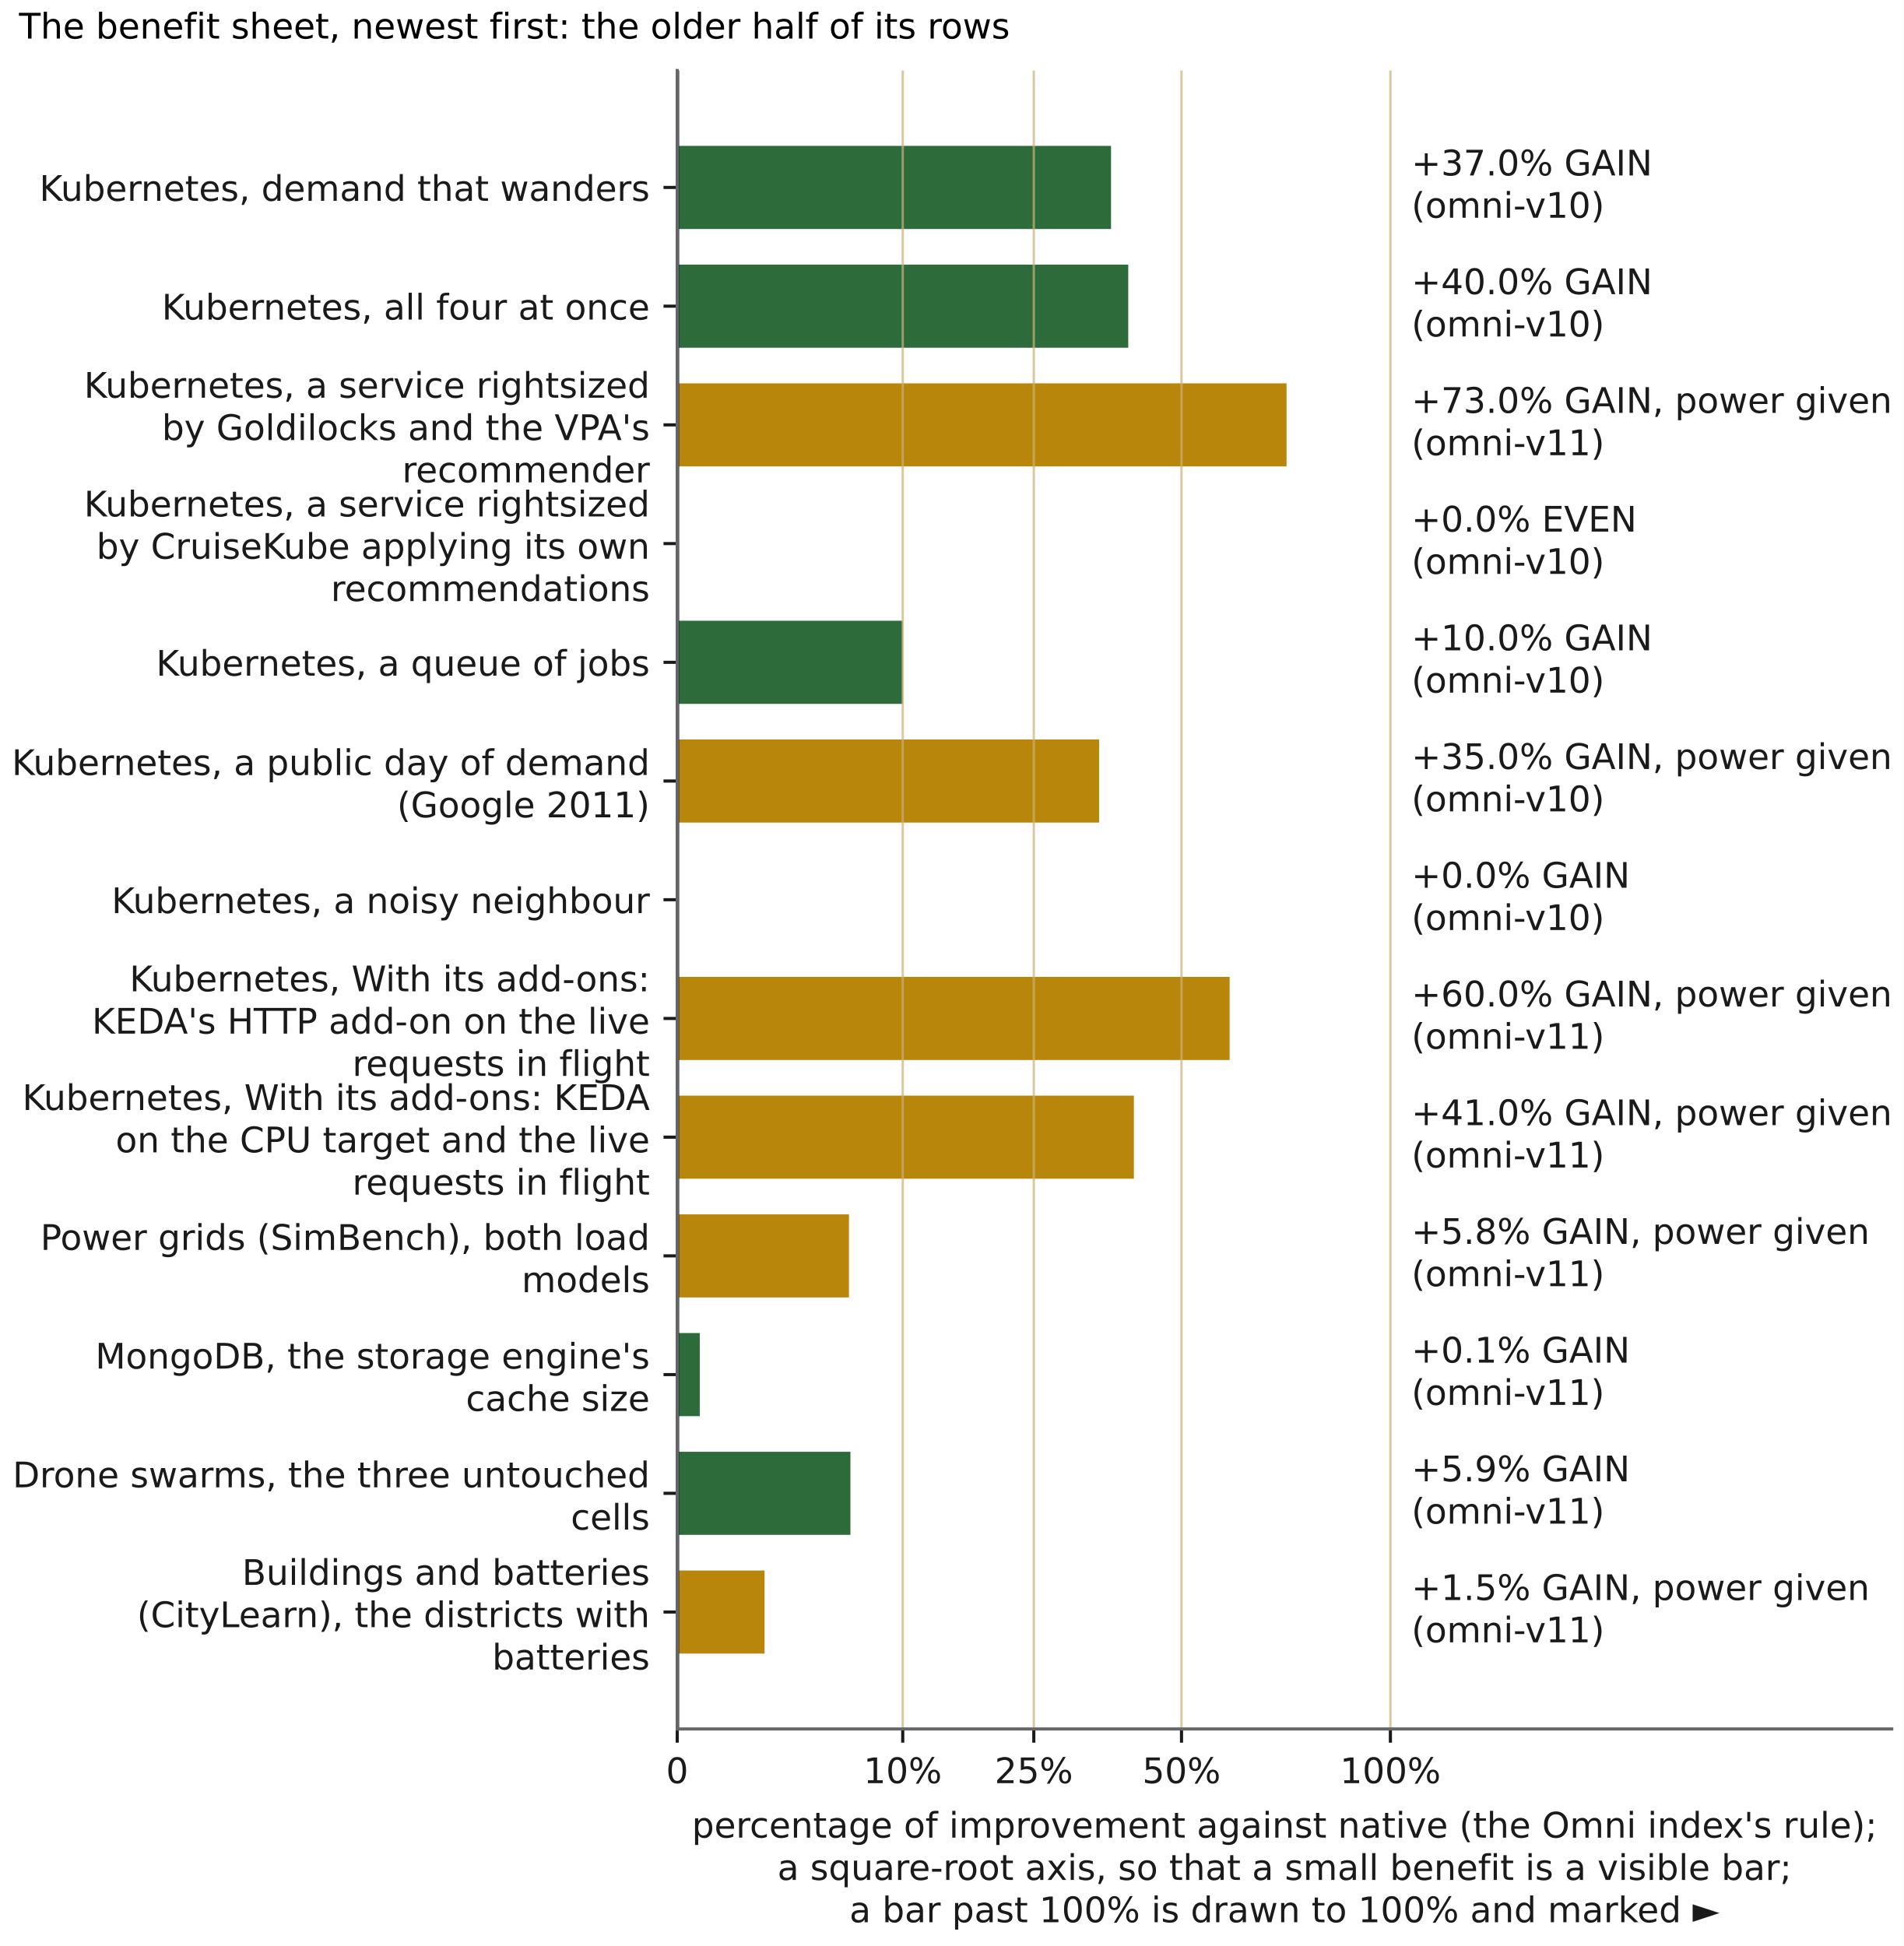
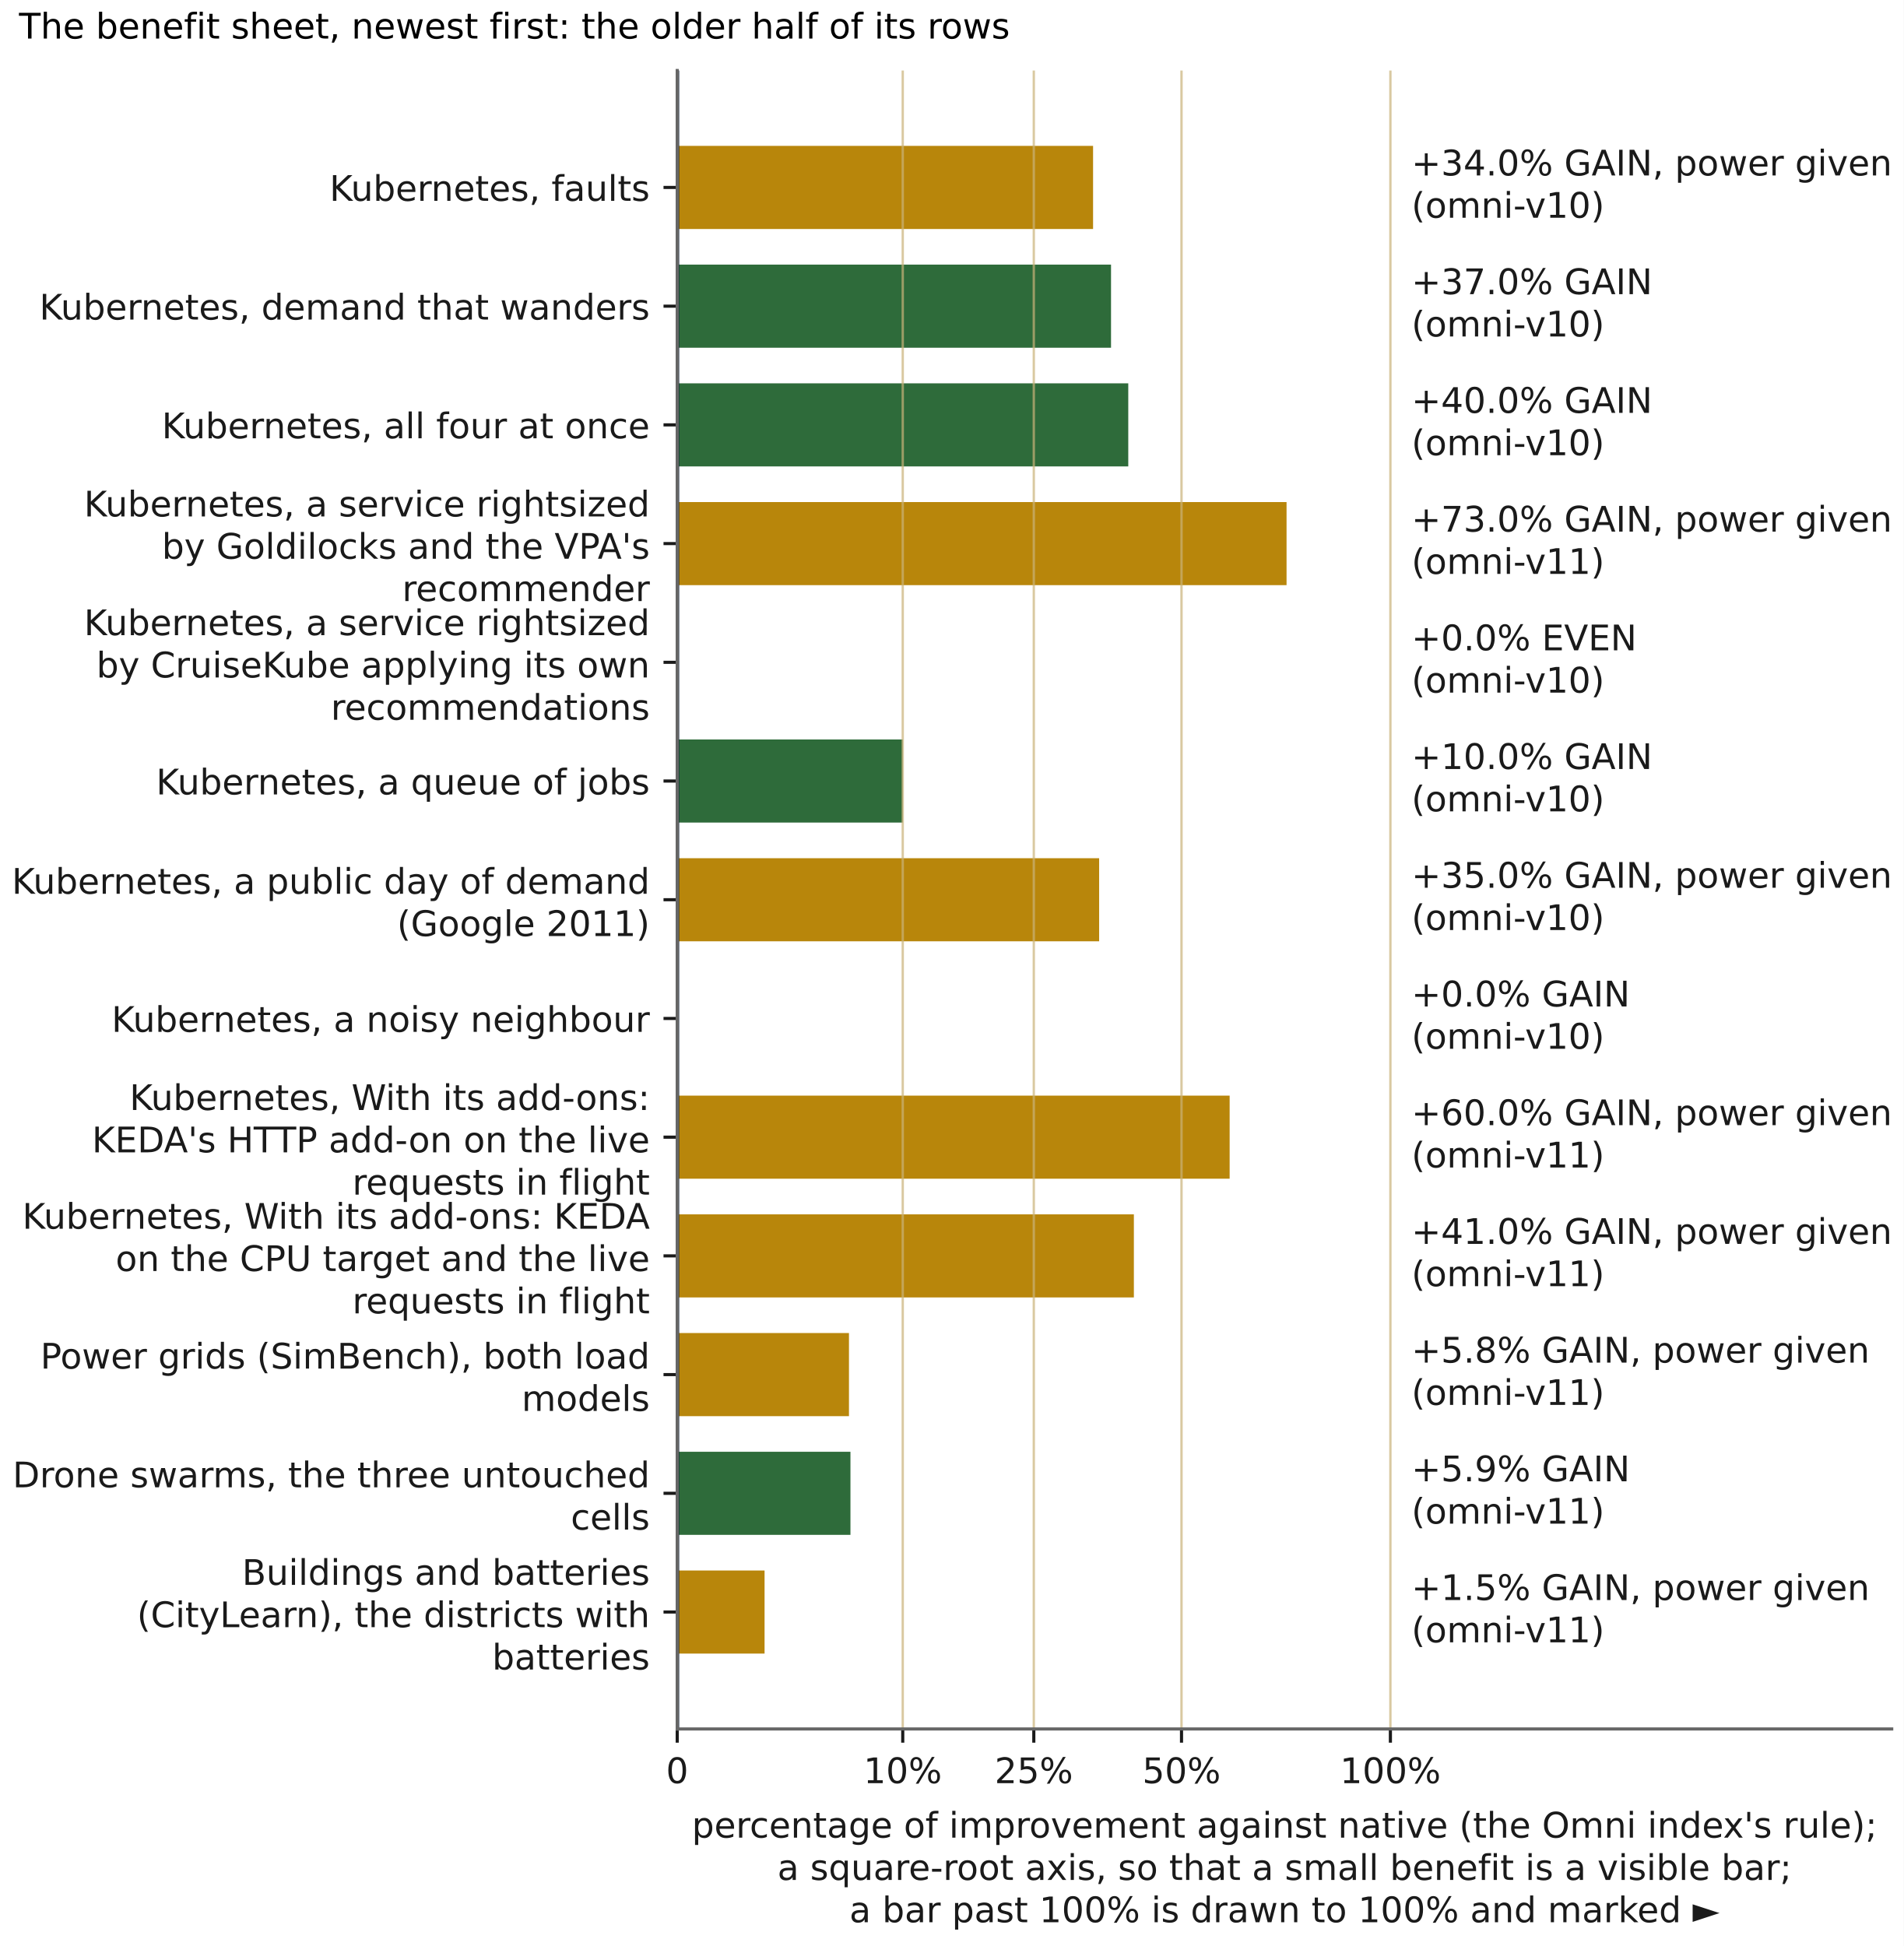
<svg xmlns="http://www.w3.org/2000/svg" xmlns:xlink="http://www.w3.org/1999/xlink" width="486pt" height="496.8pt" viewBox="0 0 486 496.8" version="1.1">
  <defs>
    <style type="text/css">*{stroke-linejoin: round; stroke-linecap: butt}</style>
  </defs>
  <g id="figure_1">
    <g id="patch_1">
      <path d="M 0 496.8  L 486 496.8  L 486 0  L 0 0  z " style="fill: #ffffff" />
    </g>
    <g id="axes_1">
      <g id="patch_2">
        <path d="M 172.886 441.392  L 482.932 441.392  L 482.932 18.001  L 172.886 18.001  z " style="fill: #ffffff" />
      </g>
      <g id="patch_3">
        <path d="M 172.886 422.147  L 195.185 422.147  L 195.185 400.932  L 172.886 400.932  z " clip-path="url(#pd6b0d7f72b)" style="fill: #b8860b" />
      </g>
      <g id="patch_4">
        <path d="M 172.886 391.84  L 217.11 391.84  L 217.11 370.625  L 172.886 370.625  z " clip-path="url(#pd6b0d7f72b)" style="fill: #2e6b3a" />
      </g>
      <g id="patch_5">
-         <path d="M 172.886 361.533  L 178.644 361.533  L 178.644 340.318  L 172.886 340.318  z " clip-path="url(#pd6b0d7f72b)" style="fill: #2e6b3a" />
+         <path d="M 172.886 361.533  L 216.733 361.533  L 216.733 340.318  L 172.886 340.318  z " clip-path="url(#pd6b0d7f72b)" style="fill: #b8860b" />
      </g>
      <g id="patch_6">
-         <path d="M 172.886 331.226  L 216.733 331.226  L 216.733 310.011  L 172.886 310.011  z " clip-path="url(#pd6b0d7f72b)" style="fill: #b8860b" />
+         <path d="M 172.886 331.226  L 289.465 331.226  L 289.465 310.011  L 172.886 310.011  z " clip-path="url(#pd6b0d7f72b)" style="fill: #b8860b" />
      </g>
      <g id="patch_7">
-         <path d="M 172.886 300.919  L 289.465 300.919  L 289.465 279.704  L 172.886 279.704  z " clip-path="url(#pd6b0d7f72b)" style="fill: #b8860b" />
+         <path d="M 172.886 300.919  L 313.913 300.919  L 313.913 279.704  L 172.886 279.704  z " clip-path="url(#pd6b0d7f72b)" style="fill: #b8860b" />
      </g>
      <g id="patch_8">
-         <path d="M 172.886 270.612  L 313.913 270.612  L 313.913 249.397  L 172.886 249.397  z " clip-path="url(#pd6b0d7f72b)" style="fill: #b8860b" />
+         <path d="M 172.886 270.612  L 172.886 270.612  L 172.886 249.397  L 172.886 249.397  z " clip-path="url(#pd6b0d7f72b)" style="fill: #2e6b3a" />
      </g>
      <g id="patch_9">
-         <path d="M 172.886 240.304  L 172.886 240.304  L 172.886 219.089  L 172.886 219.089  z " clip-path="url(#pd6b0d7f72b)" style="fill: #2e6b3a" />
+         <path d="M 172.886 240.304  L 280.597 240.304  L 280.597 219.089  L 172.886 219.089  z " clip-path="url(#pd6b0d7f72b)" style="fill: #b8860b" />
      </g>
      <g id="patch_10">
-         <path d="M 172.886 209.997  L 280.597 209.997  L 280.597 188.782  L 172.886 188.782  z " clip-path="url(#pd6b0d7f72b)" style="fill: #b8860b" />
+         <path d="M 172.886 209.997  L 230.46 209.997  L 230.46 188.782  L 172.886 188.782  z " clip-path="url(#pd6b0d7f72b)" style="fill: #2e6b3a" />
      </g>
      <g id="patch_11">
-         <path d="M 172.886 179.69  L 230.46 179.69  L 230.46 158.475  L 172.886 158.475  z " clip-path="url(#pd6b0d7f72b)" style="fill: #2e6b3a" />
+         <path d="M 172.886 179.69  L 172.886 179.69  L 172.886 158.475  L 172.886 158.475  z " clip-path="url(#pd6b0d7f72b)" style="fill: #666666" />
      </g>
      <g id="patch_12">
-         <path d="M 172.886 149.383  L 172.886 149.383  L 172.886 128.168  L 172.886 128.168  z " clip-path="url(#pd6b0d7f72b)" style="fill: #666666" />
+         <path d="M 172.886 149.383  L 328.443 149.383  L 328.443 128.168  L 172.886 128.168  z " clip-path="url(#pd6b0d7f72b)" style="fill: #b8860b" />
      </g>
      <g id="patch_13">
-         <path d="M 172.886 119.076  L 328.443 119.076  L 328.443 97.861  L 172.886 97.861  z " clip-path="url(#pd6b0d7f72b)" style="fill: #b8860b" />
+         <path d="M 172.886 119.076  L 288.034 119.076  L 288.034 97.861  L 172.886 97.861  z " clip-path="url(#pd6b0d7f72b)" style="fill: #2e6b3a" />
      </g>
      <g id="patch_14">
-         <path d="M 172.886 88.769  L 288.034 88.769  L 288.034 67.554  L 172.886 67.554  z " clip-path="url(#pd6b0d7f72b)" style="fill: #2e6b3a" />
+         <path d="M 172.886 88.769  L 283.632 88.769  L 283.632 67.554  L 172.886 67.554  z " clip-path="url(#pd6b0d7f72b)" style="fill: #2e6b3a" />
      </g>
      <g id="patch_15">
-         <path d="M 172.886 58.461  L 283.632 58.461  L 283.632 37.246  L 172.886 37.246  z " clip-path="url(#pd6b0d7f72b)" style="fill: #2e6b3a" />
+         <path d="M 172.886 58.461  L 279.048 58.461  L 279.048 37.246  L 172.886 37.246  z " clip-path="url(#pd6b0d7f72b)" style="fill: #b8860b" />
      </g>
      <g id="matplotlib.axis_1">
        <g id="xtick_1">
          <g id="line2d_1">
            <path d="M 172.886 441.392  L 172.886 18.001  " clip-path="url(#pd6b0d7f72b)" style="fill: none; stroke: #c9b27a; stroke-opacity: 0.7; stroke-width: 0.6; stroke-linecap: square" />
          </g>
          <g id="line2d_2">
            <defs>
              <path id="m814b2a8047" d="M 0 0  L 0 3.5  " style="stroke: #1a1a1a; stroke-width: 0.8" />
            </defs>
            <g>
              <use xlink:href="#m814b2a8047" x="172.886" y="441.392" style="fill: #1a1a1a; stroke: #1a1a1a; stroke-width: 0.8" />
            </g>
          </g>
          <g id="text_1">
            <text style="font-size: 9px; font-family: 'DejaVu Sans'; text-anchor: middle; fill: #1a1a1a" x="172.886" y="455.23" transform="rotate(-0 172.8862 455.2303)">0</text>
          </g>
        </g>
        <g id="xtick_2">
          <g id="line2d_3">
            <path d="M 230.46 441.392  L 230.46 18.001  " clip-path="url(#pd6b0d7f72b)" style="fill: none; stroke: #c9b27a; stroke-opacity: 0.7; stroke-width: 0.6; stroke-linecap: square" />
          </g>
          <g id="line2d_4">
            <g>
              <use xlink:href="#m814b2a8047" x="230.46" y="441.392" style="fill: #1a1a1a; stroke: #1a1a1a; stroke-width: 0.8" />
            </g>
          </g>
          <g id="text_2">
            <text style="font-size: 9px; font-family: 'DejaVu Sans'; text-anchor: middle; fill: #1a1a1a" x="230.46" y="455.23" transform="rotate(-0 230.4603 455.2303)">10%</text>
          </g>
        </g>
        <g id="xtick_3">
          <g id="line2d_5">
            <path d="M 263.919 441.392  L 263.919 18.001  " clip-path="url(#pd6b0d7f72b)" style="fill: none; stroke: #c9b27a; stroke-opacity: 0.7; stroke-width: 0.6; stroke-linecap: square" />
          </g>
          <g id="line2d_6">
            <g>
              <use xlink:href="#m814b2a8047" x="263.919" y="441.392" style="fill: #1a1a1a; stroke: #1a1a1a; stroke-width: 0.8" />
            </g>
          </g>
          <g id="text_3">
            <text style="font-size: 9px; font-family: 'DejaVu Sans'; text-anchor: middle; fill: #1a1a1a" x="263.919" y="455.23" transform="rotate(-0 263.9189 455.2303)">25%</text>
          </g>
        </g>
        <g id="xtick_4">
          <g id="line2d_7">
            <path d="M 301.626 441.392  L 301.626 18.001  " clip-path="url(#pd6b0d7f72b)" style="fill: none; stroke: #c9b27a; stroke-opacity: 0.7; stroke-width: 0.6; stroke-linecap: square" />
          </g>
          <g id="line2d_8">
            <g>
              <use xlink:href="#m814b2a8047" x="301.626" y="441.392" style="fill: #1a1a1a; stroke: #1a1a1a; stroke-width: 0.8" />
            </g>
          </g>
          <g id="text_4">
            <text style="font-size: 9px; font-family: 'DejaVu Sans'; text-anchor: middle; fill: #1a1a1a" x="301.626" y="455.23" transform="rotate(-0 301.6258 455.2303)">50%</text>
          </g>
        </g>
        <g id="xtick_5">
          <g id="line2d_9">
            <path d="M 354.952 441.392  L 354.952 18.001  " clip-path="url(#pd6b0d7f72b)" style="fill: none; stroke: #c9b27a; stroke-opacity: 0.7; stroke-width: 0.6; stroke-linecap: square" />
          </g>
          <g id="line2d_10">
            <g>
              <use xlink:href="#m814b2a8047" x="354.952" y="441.392" style="fill: #1a1a1a; stroke: #1a1a1a; stroke-width: 0.8" />
            </g>
          </g>
          <g id="text_5">
            <text style="font-size: 9px; font-family: 'DejaVu Sans'; text-anchor: middle; fill: #1a1a1a" x="354.952" y="455.23" transform="rotate(-0 354.9515 455.2303)">100%</text>
          </g>
        </g>
        <g id="text_6">
          <text style="font-size: 9px; font-family: 'DejaVu Sans'; fill: #1a1a1a" transform="translate(176.6235 469.1318)">percentage of improvement against native (the Omni index's rule);</text>
          <text style="font-size: 9px; font-family: 'DejaVu Sans'; fill: #1a1a1a" transform="translate(198.459 479.9343)">a square-root axis, so that a small benefit is a visible bar;</text>
          <text style="font-size: 9px; font-family: 'DejaVu Sans'; fill: #1a1a1a" transform="translate(216.8352 490.7368)">a bar past 100% is drawn to 100% and marked ►</text>
        </g>
      </g>
      <g id="matplotlib.axis_2">
        <g id="ytick_1">
          <g id="line2d_11">
            <defs>
              <path id="m31e56b5a68" d="M 0 0  L -3.5 0  " style="stroke: #1a1a1a; stroke-width: 0.8" />
            </defs>
            <g>
              <use xlink:href="#m31e56b5a68" x="172.886" y="411.54" style="fill: #1a1a1a; stroke: #1a1a1a; stroke-width: 0.8" />
            </g>
          </g>
          <g id="text_7">
            <text style="font-size: 9px; font-family: 'DejaVu Sans'; fill: #1a1a1a" transform="translate(61.7843 404.6071)">Buildings and batteries</text>
            <text style="font-size: 9px; font-family: 'DejaVu Sans'; fill: #1a1a1a" transform="translate(34.96711 415.4096)">(CityLearn), the districts with</text>
            <text style="font-size: 9px; font-family: 'DejaVu Sans'; fill: #1a1a1a" transform="translate(125.6365 426.212)">batteries</text>
          </g>
        </g>
        <g id="ytick_2">
          <g id="line2d_12">
            <g>
              <use xlink:href="#m31e56b5a68" x="172.886" y="381.233" style="fill: #1a1a1a; stroke: #1a1a1a; stroke-width: 0.8" />
            </g>
          </g>
          <g id="text_8">
            <text style="font-size: 9px; font-family: 'DejaVu Sans'; fill: #1a1a1a" transform="translate(3.21399 379.7012)">Drone swarms, the three untouched</text>
            <text style="font-size: 9px; font-family: 'DejaVu Sans'; fill: #1a1a1a" transform="translate(145.7107 390.5036)">cells</text>
          </g>
        </g>
        <g id="ytick_3">
          <g id="line2d_13">
            <g>
              <use xlink:href="#m31e56b5a68" x="172.886" y="350.926" style="fill: #1a1a1a; stroke: #1a1a1a; stroke-width: 0.8" />
            </g>
          </g>
          <g id="text_9">
-             <text style="font-size: 9px; font-family: 'DejaVu Sans'; fill: #1a1a1a" transform="translate(24.32462 349.394)">MongoDB, the storage engine's</text>
-             <text style="font-size: 9px; font-family: 'DejaVu Sans'; fill: #1a1a1a" transform="translate(118.9216 360.1965)">cache size</text>
+             <text style="font-size: 9px; font-family: 'DejaVu Sans'; fill: #1a1a1a" transform="translate(10.29727 349.394)">Power grids (SimBench), both load</text>
+             <text style="font-size: 9px; font-family: 'DejaVu Sans'; fill: #1a1a1a" transform="translate(133.1726 360.1965)">models</text>
          </g>
        </g>
        <g id="ytick_4">
          <g id="line2d_14">
            <g>
              <use xlink:href="#m31e56b5a68" x="172.886" y="320.618" style="fill: #1a1a1a; stroke: #1a1a1a; stroke-width: 0.8" />
            </g>
          </g>
          <g id="text_10">
-             <text style="font-size: 9px; font-family: 'DejaVu Sans'; fill: #1a1a1a" transform="translate(10.29727 319.0869)">Power grids (SimBench), both load</text>
-             <text style="font-size: 9px; font-family: 'DejaVu Sans'; fill: #1a1a1a" transform="translate(133.1726 329.8893)">models</text>
+             <text style="font-size: 9px; font-family: 'DejaVu Sans'; fill: #1a1a1a" transform="translate(5.681959 313.6856)">Kubernetes, With its add-ons: KEDA</text>
+             <text style="font-size: 9px; font-family: 'DejaVu Sans'; fill: #1a1a1a" transform="translate(29.51227 324.4881)">on the CPU target and the live</text>
+             <text style="font-size: 9px; font-family: 'DejaVu Sans'; fill: #1a1a1a" transform="translate(89.94727 335.2906)">requests in flight</text>
          </g>
        </g>
        <g id="ytick_5">
          <g id="line2d_15">
            <g>
              <use xlink:href="#m31e56b5a68" x="172.886" y="290.311" style="fill: #1a1a1a; stroke: #1a1a1a; stroke-width: 0.8" />
            </g>
          </g>
          <g id="text_11">
-             <text style="font-size: 9px; font-family: 'DejaVu Sans'; fill: #1a1a1a" transform="translate(5.681959 283.3785)">Kubernetes, With its add-ons: KEDA</text>
-             <text style="font-size: 9px; font-family: 'DejaVu Sans'; fill: #1a1a1a" transform="translate(29.51227 294.1809)">on the CPU target and the live</text>
+             <text style="font-size: 9px; font-family: 'DejaVu Sans'; fill: #1a1a1a" transform="translate(33.06024 283.3785)">Kubernetes, With its add-ons:</text>
+             <text style="font-size: 9px; font-family: 'DejaVu Sans'; fill: #1a1a1a" transform="translate(23.45977 294.1809)">KEDA's HTTP add-on on the live</text>
            <text style="font-size: 9px; font-family: 'DejaVu Sans'; fill: #1a1a1a" transform="translate(89.94727 304.9834)">requests in flight</text>
          </g>
        </g>
        <g id="ytick_6">
          <g id="line2d_16">
            <g>
              <use xlink:href="#m31e56b5a68" x="172.886" y="260.004" style="fill: #1a1a1a; stroke: #1a1a1a; stroke-width: 0.8" />
            </g>
          </g>
          <g id="text_12">
-             <text style="font-size: 9px; font-family: 'DejaVu Sans'; fill: #1a1a1a" transform="translate(33.06024 253.0713)">Kubernetes, With its add-ons:</text>
-             <text style="font-size: 9px; font-family: 'DejaVu Sans'; fill: #1a1a1a" transform="translate(23.45977 263.8738)">KEDA's HTTP add-on on the live</text>
-             <text style="font-size: 9px; font-family: 'DejaVu Sans'; fill: #1a1a1a" transform="translate(89.94727 274.6763)">requests in flight</text>
+             <text style="font-size: 9px; font-family: 'DejaVu Sans'; text-anchor: end; fill: #1a1a1a" x="165.886" y="263.423" transform="rotate(-0 165.8862 263.4234)">Kubernetes, a noisy neighbour</text>
          </g>
        </g>
        <g id="ytick_7">
          <g id="line2d_17">
            <g>
              <use xlink:href="#m31e56b5a68" x="172.886" y="229.697" style="fill: #1a1a1a; stroke: #1a1a1a; stroke-width: 0.8" />
            </g>
          </g>
          <g id="text_13">
-             <text style="font-size: 9px; font-family: 'DejaVu Sans'; text-anchor: end; fill: #1a1a1a" x="165.886" y="233.116" transform="rotate(-0 165.8862 233.1162)">Kubernetes, a noisy neighbour</text>
+             <text style="font-size: 9px; font-family: 'DejaVu Sans'; fill: #1a1a1a" transform="translate(3.00024 228.1654)">Kubernetes, a public day of demand</text>
+             <text style="font-size: 9px; font-family: 'DejaVu Sans'; fill: #1a1a1a" transform="translate(101.359 238.9679)">(Google 2011)</text>
          </g>
        </g>
        <g id="ytick_8">
          <g id="line2d_18">
            <g>
              <use xlink:href="#m31e56b5a68" x="172.886" y="199.39" style="fill: #1a1a1a; stroke: #1a1a1a; stroke-width: 0.8" />
            </g>
          </g>
          <g id="text_14">
-             <text style="font-size: 9px; font-family: 'DejaVu Sans'; fill: #1a1a1a" transform="translate(3.00024 197.8583)">Kubernetes, a public day of demand</text>
-             <text style="font-size: 9px; font-family: 'DejaVu Sans'; fill: #1a1a1a" transform="translate(101.359 208.6607)">(Google 2011)</text>
+             <text style="font-size: 9px; font-family: 'DejaVu Sans'; text-anchor: end; fill: #1a1a1a" x="165.886" y="202.809" transform="rotate(-0 165.8862 202.809)">Kubernetes, a queue of jobs</text>
          </g>
        </g>
        <g id="ytick_9">
          <g id="line2d_19">
            <g>
              <use xlink:href="#m31e56b5a68" x="172.886" y="169.083" style="fill: #1a1a1a; stroke: #1a1a1a; stroke-width: 0.8" />
            </g>
          </g>
          <g id="text_15">
-             <text style="font-size: 9px; font-family: 'DejaVu Sans'; text-anchor: end; fill: #1a1a1a" x="165.886" y="172.502" transform="rotate(-0 165.8862 172.5019)">Kubernetes, a queue of jobs</text>
+             <text style="font-size: 9px; font-family: 'DejaVu Sans'; fill: #1a1a1a" transform="translate(21.43336 162.1499)">Kubernetes, a service rightsized</text>
+             <text style="font-size: 9px; font-family: 'DejaVu Sans'; fill: #1a1a1a" transform="translate(24.60587 172.9523)">by CruiseKube applying its own</text>
+             <text style="font-size: 9px; font-family: 'DejaVu Sans'; fill: #1a1a1a" transform="translate(84.46008 183.7548)">recommendations</text>
          </g>
        </g>
        <g id="ytick_10">
          <g id="line2d_20">
            <g>
              <use xlink:href="#m31e56b5a68" x="172.886" y="138.775" style="fill: #1a1a1a; stroke: #1a1a1a; stroke-width: 0.8" />
            </g>
          </g>
          <g id="text_16">
            <text style="font-size: 9px; font-family: 'DejaVu Sans'; fill: #1a1a1a" transform="translate(21.43336 131.8427)">Kubernetes, a service rightsized</text>
-             <text style="font-size: 9px; font-family: 'DejaVu Sans'; fill: #1a1a1a" transform="translate(24.60587 142.6452)">by CruiseKube applying its own</text>
-             <text style="font-size: 9px; font-family: 'DejaVu Sans'; fill: #1a1a1a" transform="translate(84.46008 153.4476)">recommendations</text>
+             <text style="font-size: 9px; font-family: 'DejaVu Sans'; fill: #1a1a1a" transform="translate(41.32477 142.6452)">by Goldilocks and the VPA's</text>
+             <text style="font-size: 9px; font-family: 'DejaVu Sans'; fill: #1a1a1a" transform="translate(102.6654 153.4476)">recommender</text>
          </g>
        </g>
        <g id="ytick_11">
          <g id="line2d_21">
            <g>
              <use xlink:href="#m31e56b5a68" x="172.886" y="108.468" style="fill: #1a1a1a; stroke: #1a1a1a; stroke-width: 0.8" />
            </g>
          </g>
          <g id="text_17">
-             <text style="font-size: 9px; font-family: 'DejaVu Sans'; fill: #1a1a1a" transform="translate(21.43336 101.5356)">Kubernetes, a service rightsized</text>
-             <text style="font-size: 9px; font-family: 'DejaVu Sans'; fill: #1a1a1a" transform="translate(41.32477 112.338)">by Goldilocks and the VPA's</text>
-             <text style="font-size: 9px; font-family: 'DejaVu Sans'; fill: #1a1a1a" transform="translate(102.6654 123.1405)">recommender</text>
+             <text style="font-size: 9px; font-family: 'DejaVu Sans'; text-anchor: end; fill: #1a1a1a" x="165.886" y="111.888" transform="rotate(-0 165.8862 111.8876)">Kubernetes, all four at once</text>
          </g>
        </g>
        <g id="ytick_12">
          <g id="line2d_22">
            <g>
              <use xlink:href="#m31e56b5a68" x="172.886" y="78.161" style="fill: #1a1a1a; stroke: #1a1a1a; stroke-width: 0.8" />
            </g>
          </g>
          <g id="text_18">
-             <text style="font-size: 9px; font-family: 'DejaVu Sans'; text-anchor: end; fill: #1a1a1a" x="165.886" y="81.58" transform="rotate(-0 165.8862 81.58042)">Kubernetes, all four at once</text>
+             <text style="font-size: 9px; font-family: 'DejaVu Sans'; text-anchor: end; fill: #1a1a1a" x="165.886" y="81.58" transform="rotate(-0 165.8862 81.58042)">Kubernetes, demand that wanders</text>
          </g>
        </g>
        <g id="ytick_13">
          <g id="line2d_23">
            <g>
              <use xlink:href="#m31e56b5a68" x="172.886" y="47.854" style="fill: #1a1a1a; stroke: #1a1a1a; stroke-width: 0.8" />
            </g>
          </g>
          <g id="text_19">
-             <text style="font-size: 9px; font-family: 'DejaVu Sans'; text-anchor: end; fill: #1a1a1a" x="165.886" y="51.273" transform="rotate(-0 165.8862 51.27327)">Kubernetes, demand that wanders</text>
+             <text style="font-size: 9px; font-family: 'DejaVu Sans'; text-anchor: end; fill: #1a1a1a" x="165.886" y="51.273" transform="rotate(-0 165.8862 51.27327)">Kubernetes, faults</text>
          </g>
        </g>
      </g>
      <g id="line2d_24">
        <path d="M 172.886 441.392  L 172.886 18.001  " clip-path="url(#pd6b0d7f72b)" style="fill: none; stroke: #0b1f3a; stroke-linecap: square" />
      </g>
      <g id="patch_16">
        <path d="M 172.886 441.392  L 172.886 18.001  " style="fill: none; stroke: #666666; stroke-width: 0.8; stroke-linejoin: miter; stroke-linecap: square" />
      </g>
      <g id="patch_17">
        <path d="M 172.886 441.392  L 482.932 441.392  " style="fill: none; stroke: #666666; stroke-width: 0.8; stroke-linejoin: miter; stroke-linecap: square" />
      </g>
      <g id="text_20">
        <text style="font-size: 9px; font-family: 'DejaVu Sans'; fill: #1a1a1a" transform="translate(360.3339 408.4768)">+1.5% GAIN, power given</text>
        <text style="font-size: 9px; font-family: 'DejaVu Sans'; fill: #1a1a1a" transform="translate(360.3339 419.2793)">(omni-v11)</text>
      </g>
      <g id="text_21">
        <text style="font-size: 9px; font-family: 'DejaVu Sans'; fill: #1a1a1a" transform="translate(360.3339 378.1693)">+5.9% GAIN</text>
        <text style="font-size: 9px; font-family: 'DejaVu Sans'; fill: #1a1a1a" transform="translate(360.3339 388.9718)">(omni-v11)</text>
      </g>
      <g id="text_22">
-         <text style="font-size: 9px; font-family: 'DejaVu Sans'; fill: #1a1a1a" transform="translate(360.3339 347.8622)">+0.1% GAIN</text>
-         <text style="font-size: 9px; font-family: 'DejaVu Sans'; fill: #1a1a1a" transform="translate(360.3339 358.6646)">(omni-v11)</text>
+         <text style="font-size: 9px; font-family: 'DejaVu Sans'; fill: #1a1a1a" transform="translate(360.3339 347.8625)">+5.8% GAIN, power given</text>
+         <text style="font-size: 9px; font-family: 'DejaVu Sans'; fill: #1a1a1a" transform="translate(360.3339 358.665)">(omni-v11)</text>
      </g>
      <g id="text_23">
-         <text style="font-size: 9px; font-family: 'DejaVu Sans'; fill: #1a1a1a" transform="translate(360.3339 317.5554)">+5.8% GAIN, power given</text>
+         <text style="font-size: 9px; font-family: 'DejaVu Sans'; fill: #1a1a1a" transform="translate(360.3339 317.5554)">+41.0% GAIN, power given</text>
        <text style="font-size: 9px; font-family: 'DejaVu Sans'; fill: #1a1a1a" transform="translate(360.3339 328.3578)">(omni-v11)</text>
      </g>
      <g id="text_24">
-         <text style="font-size: 9px; font-family: 'DejaVu Sans'; fill: #1a1a1a" transform="translate(360.3339 287.2482)">+41.0% GAIN, power given</text>
+         <text style="font-size: 9px; font-family: 'DejaVu Sans'; fill: #1a1a1a" transform="translate(360.3339 287.2482)">+60.0% GAIN, power given</text>
        <text style="font-size: 9px; font-family: 'DejaVu Sans'; fill: #1a1a1a" transform="translate(360.3339 298.0507)">(omni-v11)</text>
      </g>
      <g id="text_25">
-         <text style="font-size: 9px; font-family: 'DejaVu Sans'; fill: #1a1a1a" transform="translate(360.3339 256.9411)">+60.0% GAIN, power given</text>
-         <text style="font-size: 9px; font-family: 'DejaVu Sans'; fill: #1a1a1a" transform="translate(360.3339 267.7435)">(omni-v11)</text>
+         <text style="font-size: 9px; font-family: 'DejaVu Sans'; fill: #1a1a1a" transform="translate(360.3339 256.9407)">+0.0% GAIN</text>
+         <text style="font-size: 9px; font-family: 'DejaVu Sans'; fill: #1a1a1a" transform="translate(360.3339 267.7432)">(omni-v10)</text>
      </g>
      <g id="text_26">
-         <text style="font-size: 9px; font-family: 'DejaVu Sans'; fill: #1a1a1a" transform="translate(360.3339 226.6336)">+0.0% GAIN</text>
-         <text style="font-size: 9px; font-family: 'DejaVu Sans'; fill: #1a1a1a" transform="translate(360.3339 237.436)">(omni-v10)</text>
+         <text style="font-size: 9px; font-family: 'DejaVu Sans'; fill: #1a1a1a" transform="translate(360.3339 226.6339)">+35.0% GAIN, power given</text>
+         <text style="font-size: 9px; font-family: 'DejaVu Sans'; fill: #1a1a1a" transform="translate(360.3339 237.4364)">(omni-v10)</text>
      </g>
      <g id="text_27">
-         <text style="font-size: 9px; font-family: 'DejaVu Sans'; fill: #1a1a1a" transform="translate(360.3339 196.3268)">+35.0% GAIN, power given</text>
-         <text style="font-size: 9px; font-family: 'DejaVu Sans'; fill: #1a1a1a" transform="translate(360.3339 207.1292)">(omni-v10)</text>
+         <text style="font-size: 9px; font-family: 'DejaVu Sans'; fill: #1a1a1a" transform="translate(360.3339 196.3264)">+10.0% GAIN</text>
+         <text style="font-size: 9px; font-family: 'DejaVu Sans'; fill: #1a1a1a" transform="translate(360.3339 207.1289)">(omni-v10)</text>
      </g>
      <g id="text_28">
-         <text style="font-size: 9px; font-family: 'DejaVu Sans'; fill: #1a1a1a" transform="translate(360.3339 166.0192)">+10.0% GAIN</text>
+         <text style="font-size: 9px; font-family: 'DejaVu Sans'; fill: #1a1a1a" transform="translate(360.3339 166.0192)">+0.0% EVEN</text>
        <text style="font-size: 9px; font-family: 'DejaVu Sans'; fill: #1a1a1a" transform="translate(360.3339 176.8217)">(omni-v10)</text>
      </g>
      <g id="text_29">
-         <text style="font-size: 9px; font-family: 'DejaVu Sans'; fill: #1a1a1a" transform="translate(360.3339 135.7121)">+0.0% EVEN</text>
-         <text style="font-size: 9px; font-family: 'DejaVu Sans'; fill: #1a1a1a" transform="translate(360.3339 146.5146)">(omni-v10)</text>
+         <text style="font-size: 9px; font-family: 'DejaVu Sans'; fill: #1a1a1a" transform="translate(360.3339 135.7124)">+73.0% GAIN, power given</text>
+         <text style="font-size: 9px; font-family: 'DejaVu Sans'; fill: #1a1a1a" transform="translate(360.3339 146.5149)">(omni-v11)</text>
      </g>
      <g id="text_30">
-         <text style="font-size: 9px; font-family: 'DejaVu Sans'; fill: #1a1a1a" transform="translate(360.3339 105.4053)">+73.0% GAIN, power given</text>
-         <text style="font-size: 9px; font-family: 'DejaVu Sans'; fill: #1a1a1a" transform="translate(360.3339 116.2078)">(omni-v11)</text>
+         <text style="font-size: 9px; font-family: 'DejaVu Sans'; fill: #1a1a1a" transform="translate(360.3339 105.4049)">+40.0% GAIN</text>
+         <text style="font-size: 9px; font-family: 'DejaVu Sans'; fill: #1a1a1a" transform="translate(360.3339 116.2074)">(omni-v10)</text>
      </g>
      <g id="text_31">
-         <text style="font-size: 9px; font-family: 'DejaVu Sans'; fill: #1a1a1a" transform="translate(360.3339 75.09779)">+40.0% GAIN</text>
+         <text style="font-size: 9px; font-family: 'DejaVu Sans'; fill: #1a1a1a" transform="translate(360.3339 75.09779)">+37.0% GAIN</text>
        <text style="font-size: 9px; font-family: 'DejaVu Sans'; fill: #1a1a1a" transform="translate(360.3339 85.90025)">(omni-v10)</text>
      </g>
      <g id="text_32">
-         <text style="font-size: 9px; font-family: 'DejaVu Sans'; fill: #1a1a1a" transform="translate(360.3339 44.79063)">+37.0% GAIN</text>
-         <text style="font-size: 9px; font-family: 'DejaVu Sans'; fill: #1a1a1a" transform="translate(360.3339 55.59309)">(omni-v10)</text>
+         <text style="font-size: 9px; font-family: 'DejaVu Sans'; fill: #1a1a1a" transform="translate(360.3339 44.79098)">+34.0% GAIN, power given</text>
+         <text style="font-size: 9px; font-family: 'DejaVu Sans'; fill: #1a1a1a" transform="translate(360.3339 55.59344)">(omni-v10)</text>
      </g>
    </g>
    <g id="text_33">
      <text style="font-size: 9px; font-family: 'DejaVu Sans'; text-anchor: start" x="4.86" y="9.839" transform="rotate(-0 4.86 9.838834)">The benefit sheet, newest first: the older half of its rows</text>
    </g>
  </g>
  <defs>
    <clipPath id="pd6b0d7f72b">
      <rect x="172.886" y="18.001" width="310.046" height="423.391" />
    </clipPath>
  </defs>
</svg>
